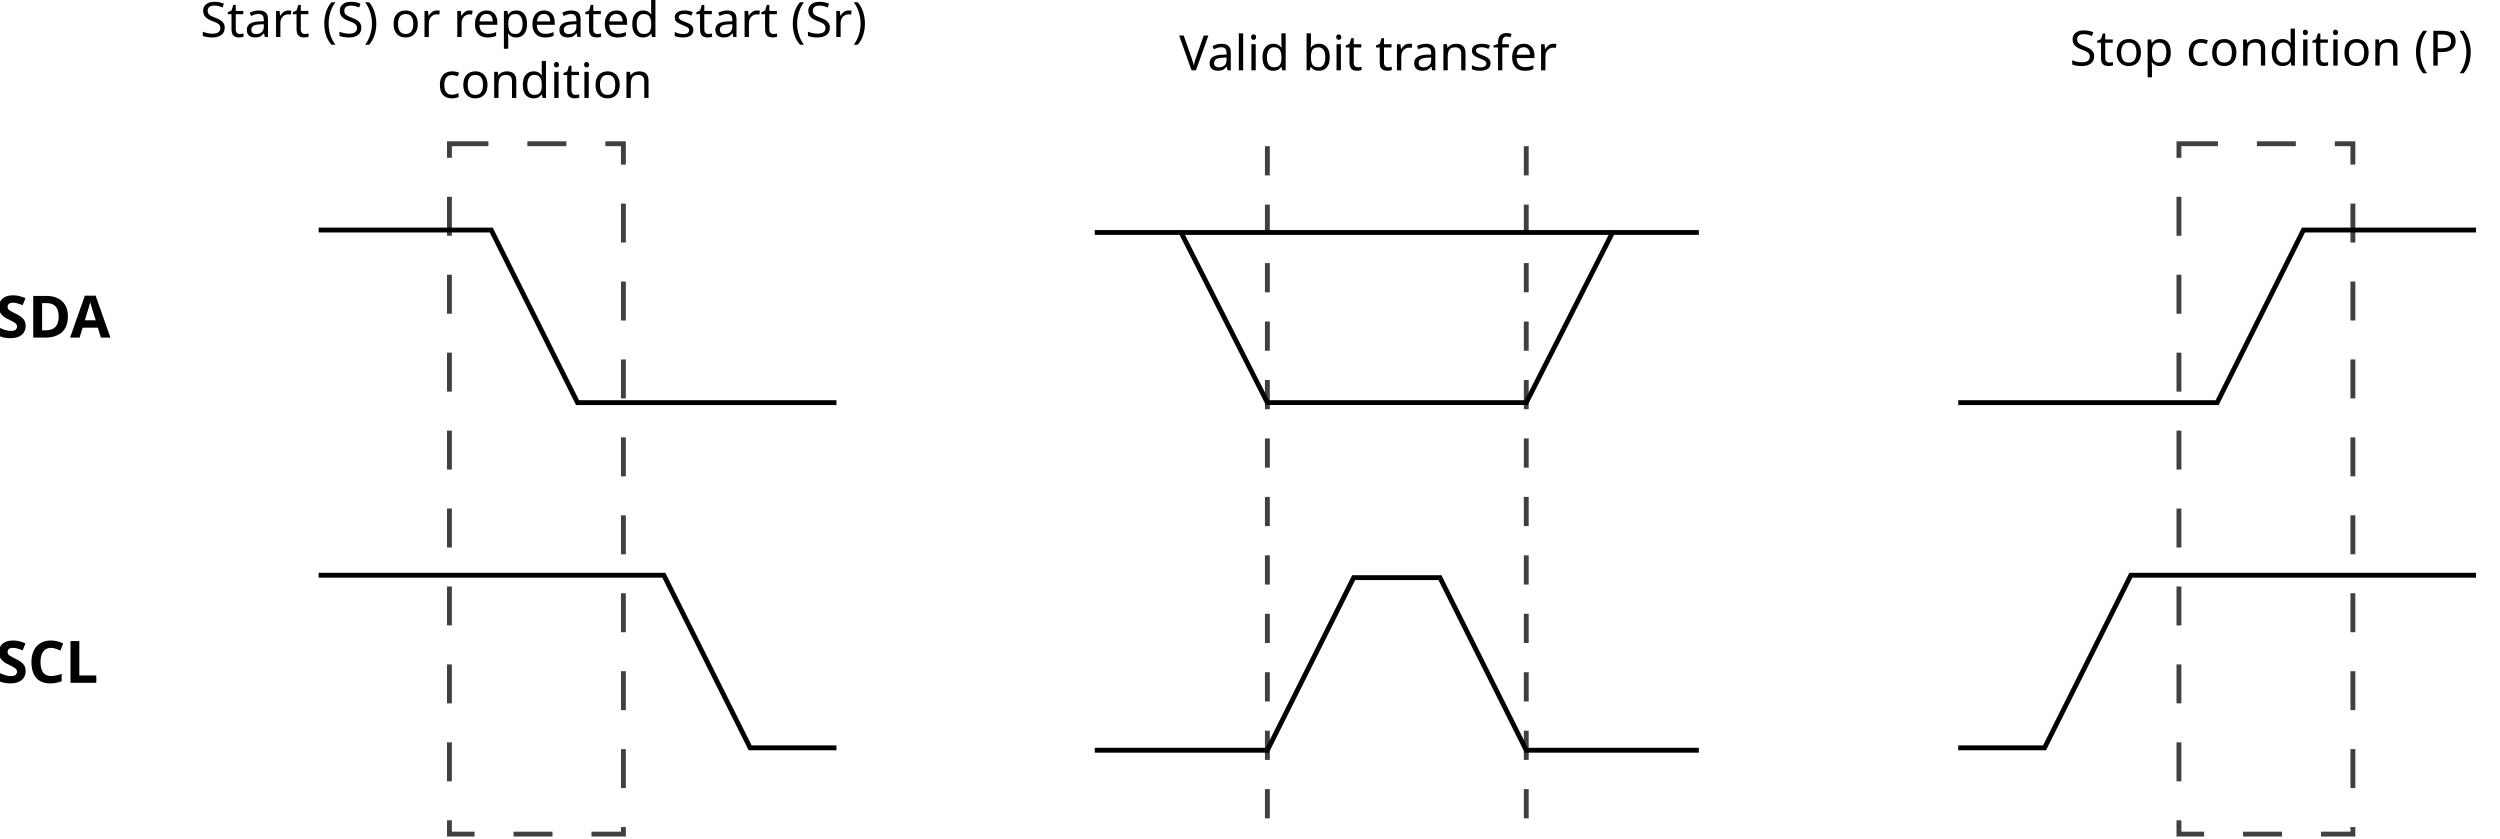
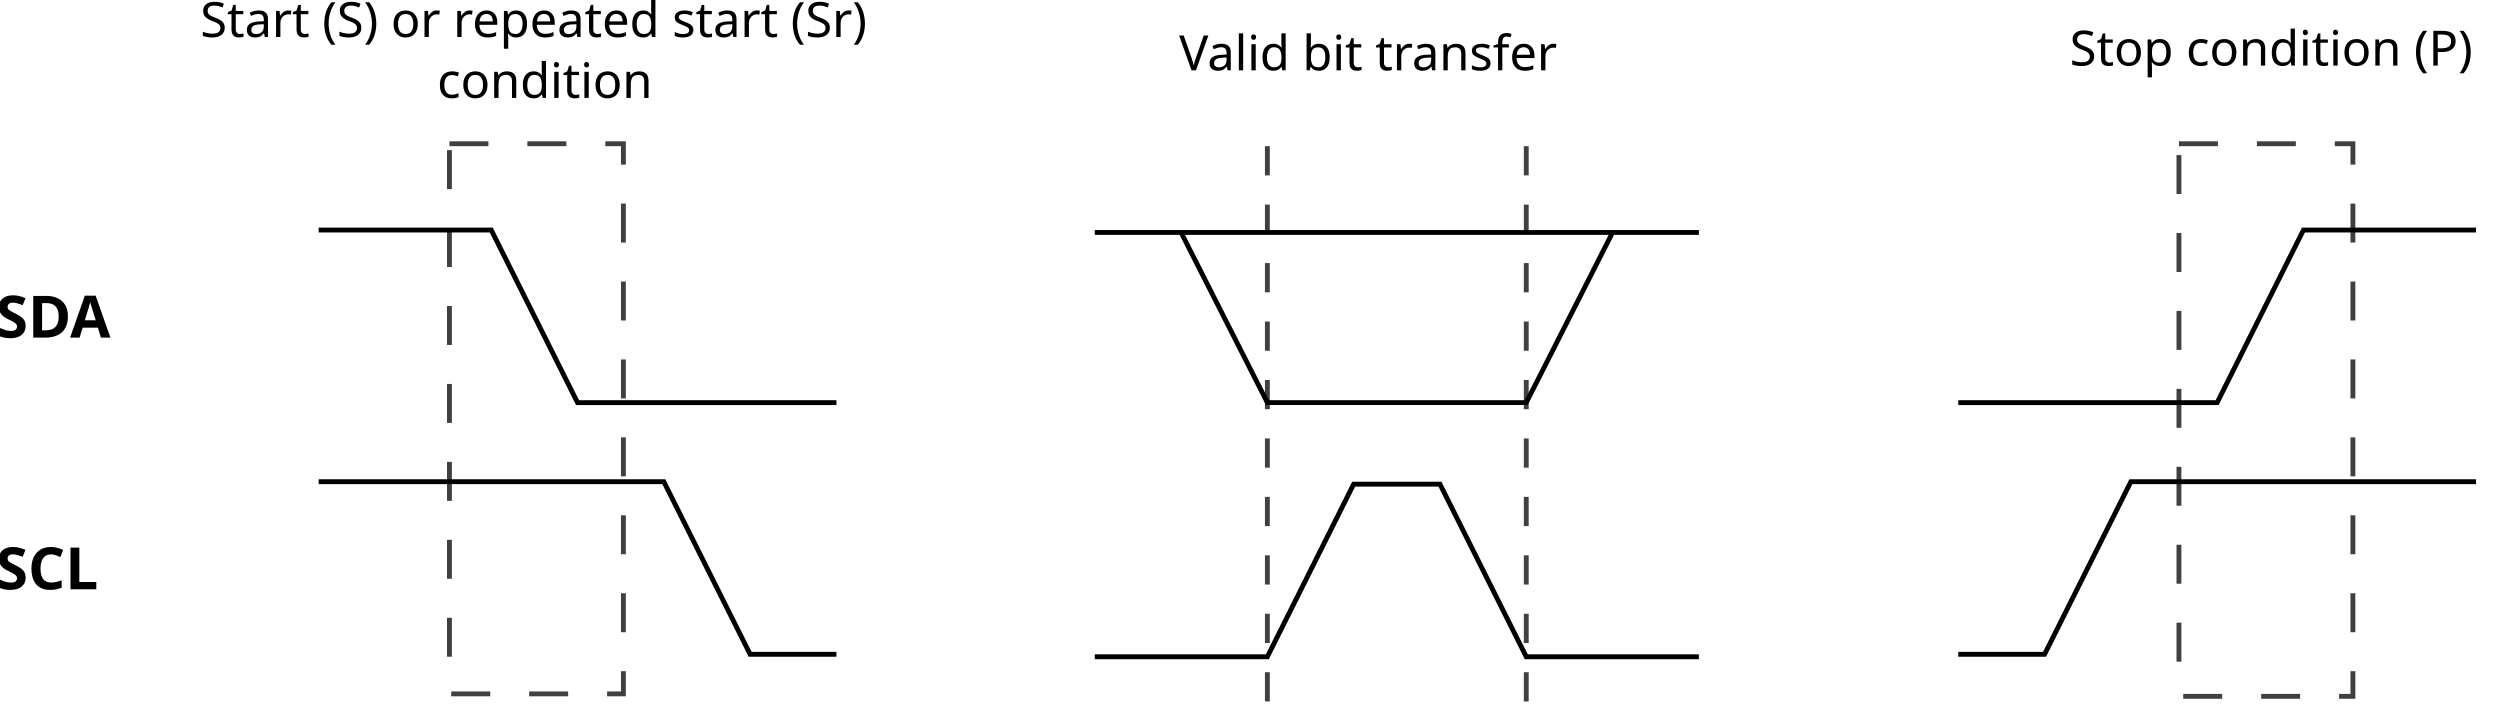
- <svg xmlns="http://www.w3.org/2000/svg" width="513.253" height="172.242" id="svg5725" version="1.1">
+ <svg xmlns="http://www.w3.org/2000/svg" width="513.253" height="147.998" id="svg5725" version="1.1">
  <defs id="defs5727" />
  <g id="layer1" transform="translate(12.27065,-83.87603)">
-     <path style="fill:none;stroke:#000000;stroke-width:1px;stroke-linecap:butt;stroke-linejoin:miter;stroke-opacity:1" d="m 212.488,237.902 35.433,0 0,0 17.717,-35.433 17.717,0 17.717,35.433 35.433,0" id="path5749" />
+     <path style="fill:none;stroke:#000000;stroke-width:1px;stroke-linecap:butt;stroke-linejoin:miter;stroke-opacity:1" d="m 212.488,218.709 35.433,0 0,0 17.717,-35.433 17.717,0 17.717,35.433 35.433,0" id="path5749" />
    <text xml:space="preserve" style="font-size:10px;font-style:normal;font-weight:normal;line-height:125%;letter-spacing:0px;word-spacing:0px;fill:#000000;fill-opacity:1;stroke:none;font-family:Sans" x="-13.132" y="153.187" id="text5755">
      <tspan id="tspan5757" x="-13.132" y="153.187" style="font-size:12px;font-weight:bold">SDA</tspan>
    </text>
-     <text id="text5759" y="224.053" x="-13.132" style="font-size:10px;font-style:normal;font-weight:normal;line-height:125%;letter-spacing:0px;word-spacing:0px;fill:#000000;fill-opacity:1;stroke:none;font-family:Sans" xml:space="preserve">
-       <tspan style="font-size:12px;font-weight:bold" y="224.053" x="-13.132" id="tspan5761">SCL</tspan>
+     <text id="text5759" y="204.86" x="-13.132" style="font-size:10px;font-style:normal;font-weight:normal;line-height:125%;letter-spacing:0px;word-spacing:0px;fill:#000000;fill-opacity:1;stroke:none;font-family:Sans" xml:space="preserve">
+       <tspan style="font-size:12px;font-weight:bold" y="204.86" x="-13.132" id="tspan5761">SCL</tspan>
    </text>
-     <path style="fill:none;stroke:#000000;stroke-width:1px;stroke-linecap:butt;stroke-linejoin:miter;stroke-opacity:1" d="m 53.15,201.968 70.866,0 17.717,35.433 17.717,0" id="path6292" />
-     <path id="path6294" d="m 496.063,201.968 -70.866,0 -17.717,35.433 -17.717,0" style="fill:none;stroke:#000000;stroke-width:1px;stroke-linecap:butt;stroke-linejoin:miter;stroke-opacity:1" />
+     <path style="fill:none;stroke:#000000;stroke-width:1px;stroke-linecap:butt;stroke-linejoin:miter;stroke-opacity:1" d="m 53.15,182.776 70.866,0 17.717,35.433 17.717,0" id="path6292" />
+     <path id="path6294" d="m 496.063,182.776 -70.866,0 -17.717,35.433 -17.717,0" style="fill:none;stroke:#000000;stroke-width:1px;stroke-linecap:butt;stroke-linejoin:miter;stroke-opacity:1" />
    <path style="fill:none;stroke:#000000;stroke-width:1px;stroke-linecap:butt;stroke-linejoin:miter;stroke-opacity:1" d="m 53.15,131.102 35.433,0 17.717,35.433 53.15,0" id="path6296" />
    <path id="path6298" d="m 496.063,131.102 -35.433,0 -17.717,35.433 -53.15,0" style="fill:none;stroke:#000000;stroke-width:1px;stroke-linecap:butt;stroke-linejoin:miter;stroke-opacity:1" />
-     <rect style="opacity:0.75;fill:none;stroke:#000000;stroke-width:1;stroke-miterlimit:4;stroke-opacity:1;stroke-dasharray:8, 8;stroke-dashoffset:0" id="rect6300" width="35.714" height="141.732" x="80" y="113.386" />
-     <rect y="113.386" x="435.069" height="141.732" width="35.714" id="rect6302" style="opacity:0.75;fill:none;stroke:#000000;stroke-width:1;stroke-miterlimit:4;stroke-opacity:1;stroke-dasharray:8, 8;stroke-dashoffset:0" />
+     <rect style="opacity:0.75;fill:none;stroke:#000000;stroke-width:1;stroke-miterlimit:4;stroke-opacity:1;stroke-dasharray:8, 8;stroke-dashoffset:0" id="rect6300" width="35.714" height="112.943" x="80" y="113.386" />
+     <rect y="113.386" x="435.069" height="113.448" width="35.714" id="rect6302" style="opacity:0.75;fill:none;stroke:#000000;stroke-width:1;stroke-miterlimit:4;stroke-opacity:1;stroke-dasharray:8, 8;stroke-dashoffset:0" />
    <text xml:space="preserve" style="font-size:10px;font-style:normal;font-weight:normal;line-height:125%;letter-spacing:0px;word-spacing:0px;fill:#000000;fill-opacity:1;stroke:none;font-family:Sans" x="106.086" y="91.474" id="text6304">
      <tspan x="107.678" y="91.474" id="tspan3003" style="text-align:center;text-anchor:middle">Start (S) or repeated start (Sr) </tspan>
      <tspan x="106.086" y="103.974" style="text-align:center;text-anchor:middle" id="tspan3026">condition</tspan>
    </text>
    <text id="text6308" y="98.312" x="229.81" style="font-size:10px;font-style:normal;font-weight:normal;line-height:125%;letter-spacing:0px;word-spacing:0px;fill:#000000;fill-opacity:1;stroke:none;font-family:Sans" xml:space="preserve">
      <tspan y="98.312" x="229.81" id="tspan6310">Valid bit transfer</tspan>
    </text>
    <text xml:space="preserve" style="font-size:10px;font-style:normal;font-weight:normal;line-height:125%;letter-spacing:0px;word-spacing:0px;fill:#000000;fill-opacity:1;stroke:none;font-family:Sans" x="412.647" y="97.343" id="text6312">
      <tspan id="tspan6314" x="412.647" y="97.343">Stop condition (P)</tspan>
    </text>
-     <path style="opacity:0.75;fill:none;stroke:#000000;stroke-width:1;stroke-linecap:butt;stroke-linejoin:miter;stroke-miterlimit:4;stroke-opacity:1;stroke-dasharray:6, 6;stroke-dashoffset:0" d="m 247.922,113.886 0,141.732" id="path6320" />
-     <path style="opacity:0.75;fill:none;stroke:#000000;stroke-width:1;stroke-linecap:butt;stroke-linejoin:miter;stroke-miterlimit:4;stroke-opacity:1;stroke-dasharray:6, 6;stroke-dashoffset:0" d="m 301.071,113.886 0,141.732" id="path6322" />
+     <path style="opacity:0.75;fill:none;stroke:#000000;stroke-width:1;stroke-linecap:butt;stroke-linejoin:miter;stroke-miterlimit:4;stroke-opacity:1;stroke-dasharray:6, 6;stroke-dashoffset:0" d="m 247.922,113.886 0,117.489" id="path6320" />
+     <path style="opacity:0.75;fill:none;stroke:#000000;stroke-width:1;stroke-linecap:butt;stroke-linejoin:miter;stroke-miterlimit:4;stroke-opacity:1;stroke-dasharray:6, 6;stroke-dashoffset:0" d="m 301.071,113.886 0,117.489" id="path6322" />
    <g id="g4484" transform="matrix(1,0,0,-0.9858887,-0.1099579,295.7877)">
      <path id="path5747" d="m 212.598,166.535 17.717,0 17.717,-35.433 53.15,0 17.717,35.433 17.717,0" style="fill:none;stroke:#000000;stroke-width:1px;stroke-linecap:butt;stroke-linejoin:miter;stroke-opacity:1" />
      <path id="path6324" d="m 230.315,166.535 88.583,0" style="fill:none;stroke:#000000;stroke-width:1px;stroke-linecap:butt;stroke-linejoin:miter;stroke-opacity:1" />
    </g>
  </g>
</svg>
